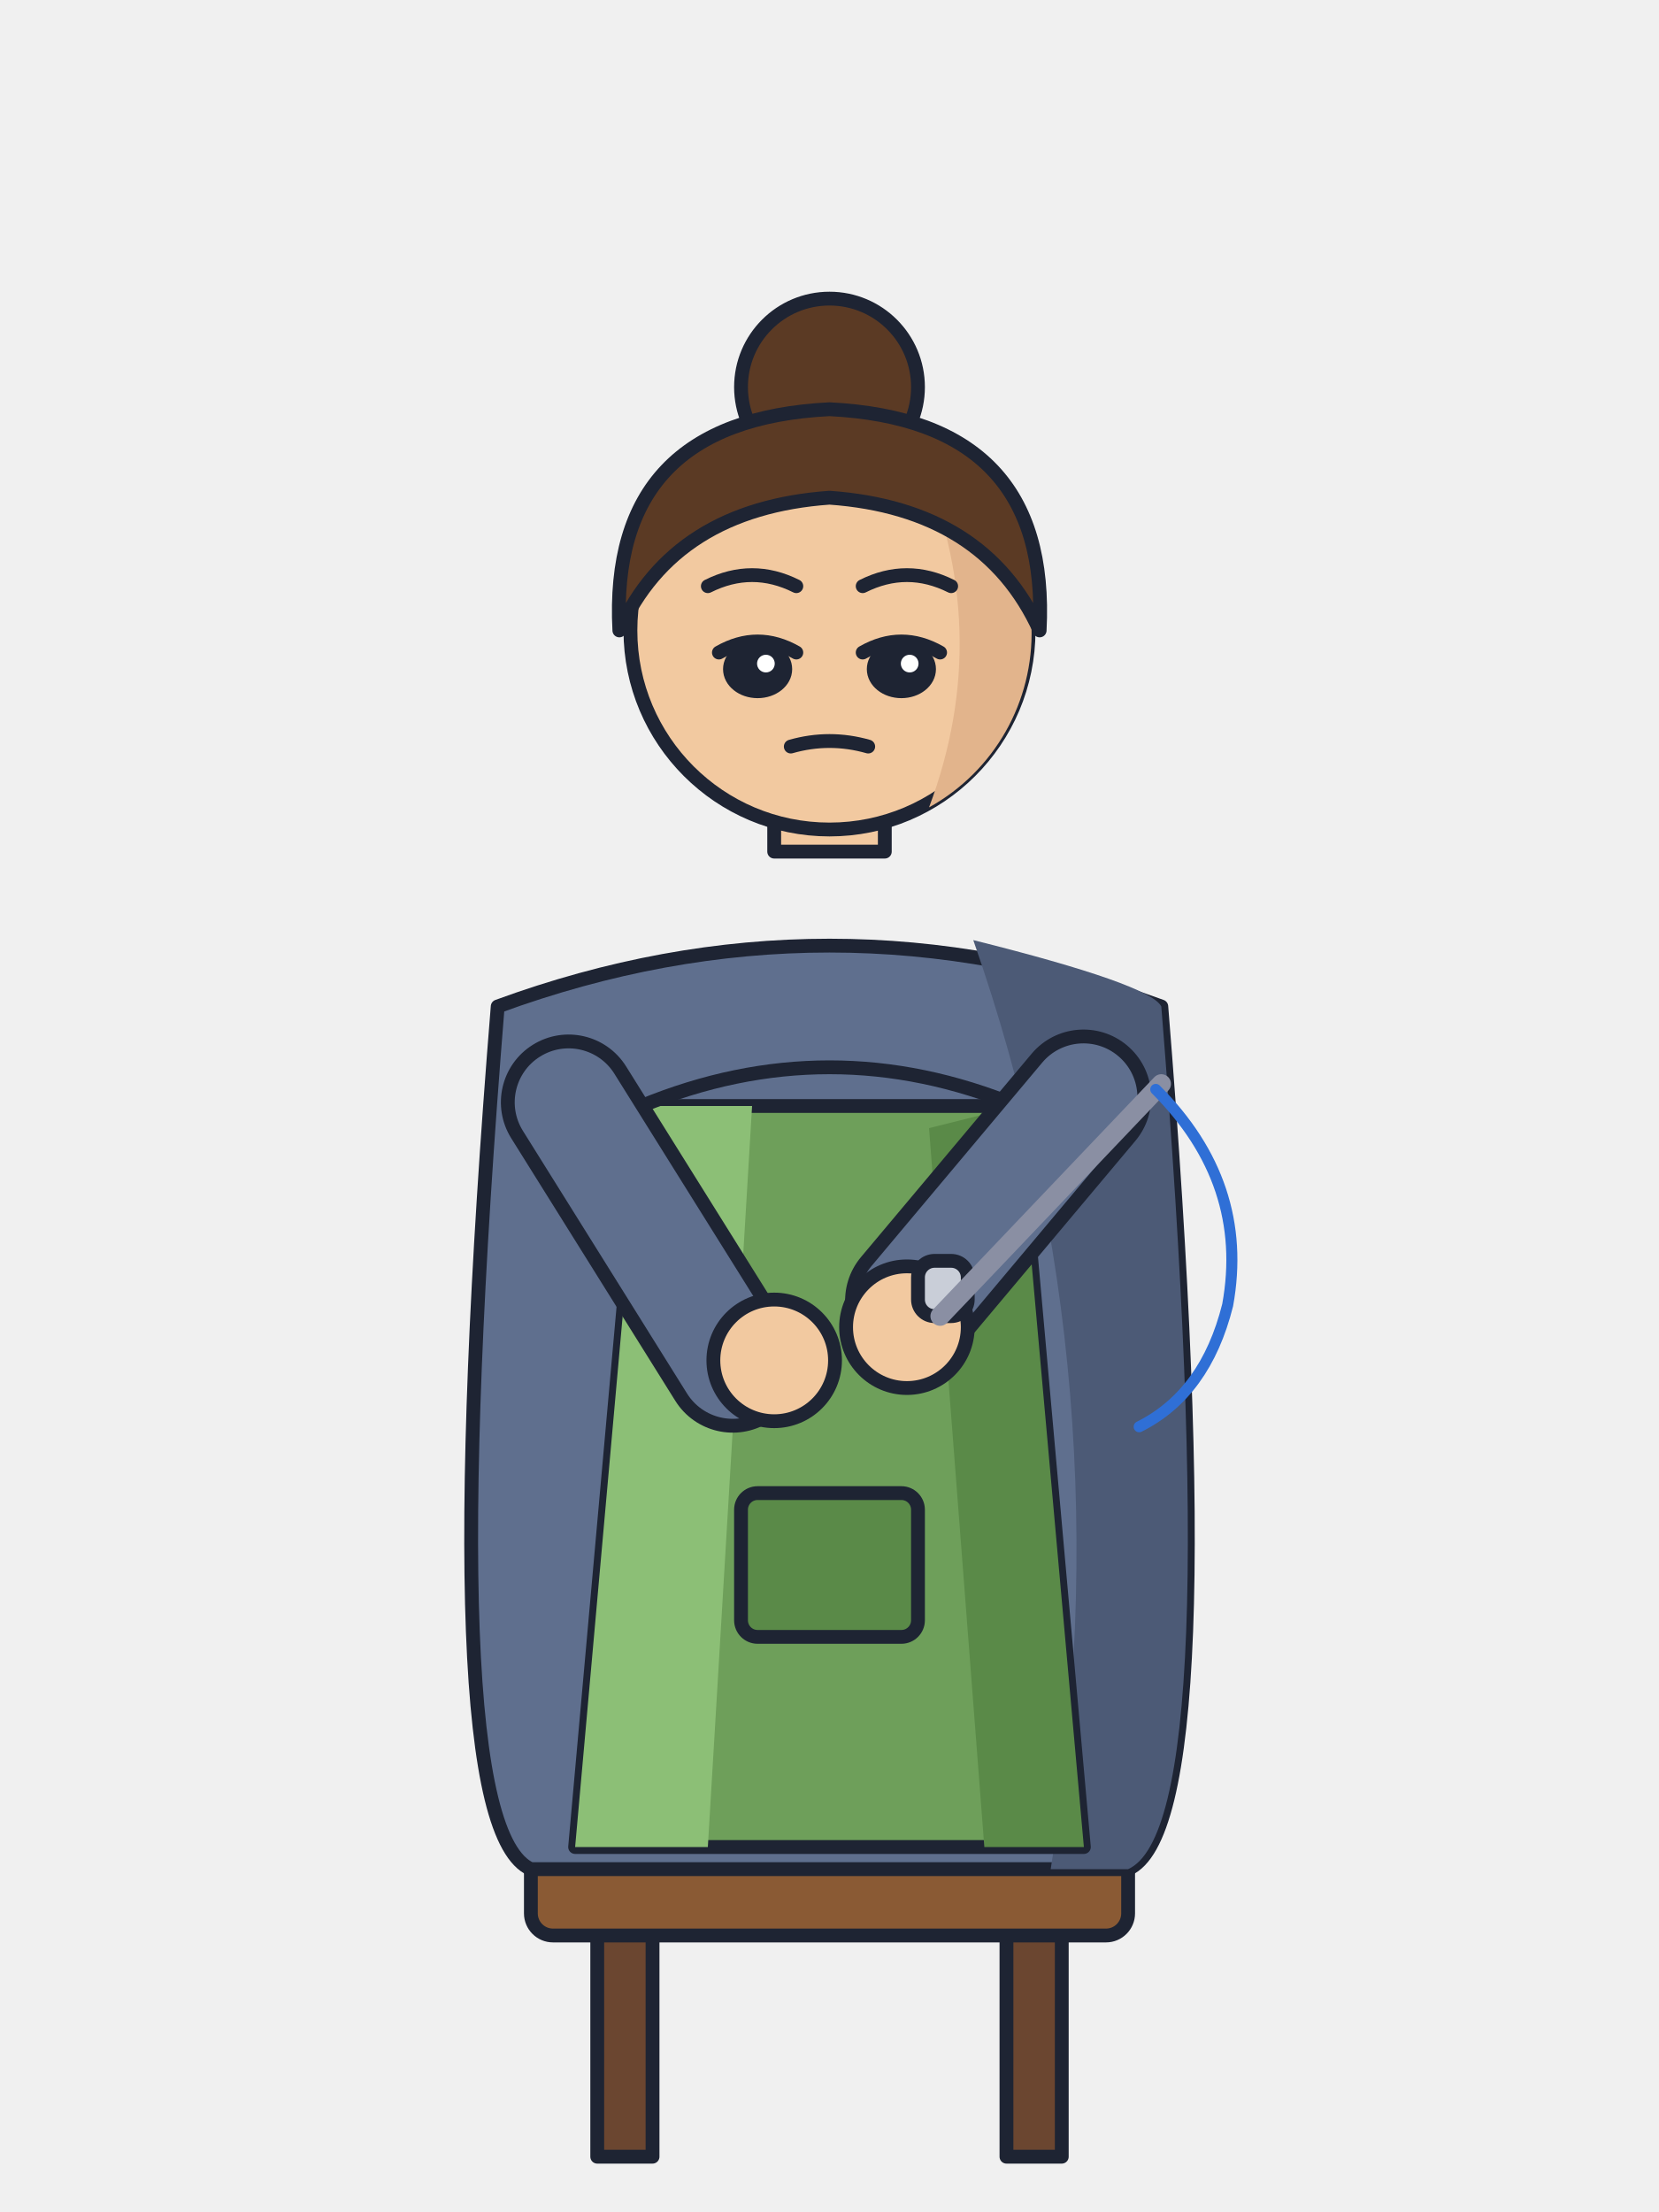
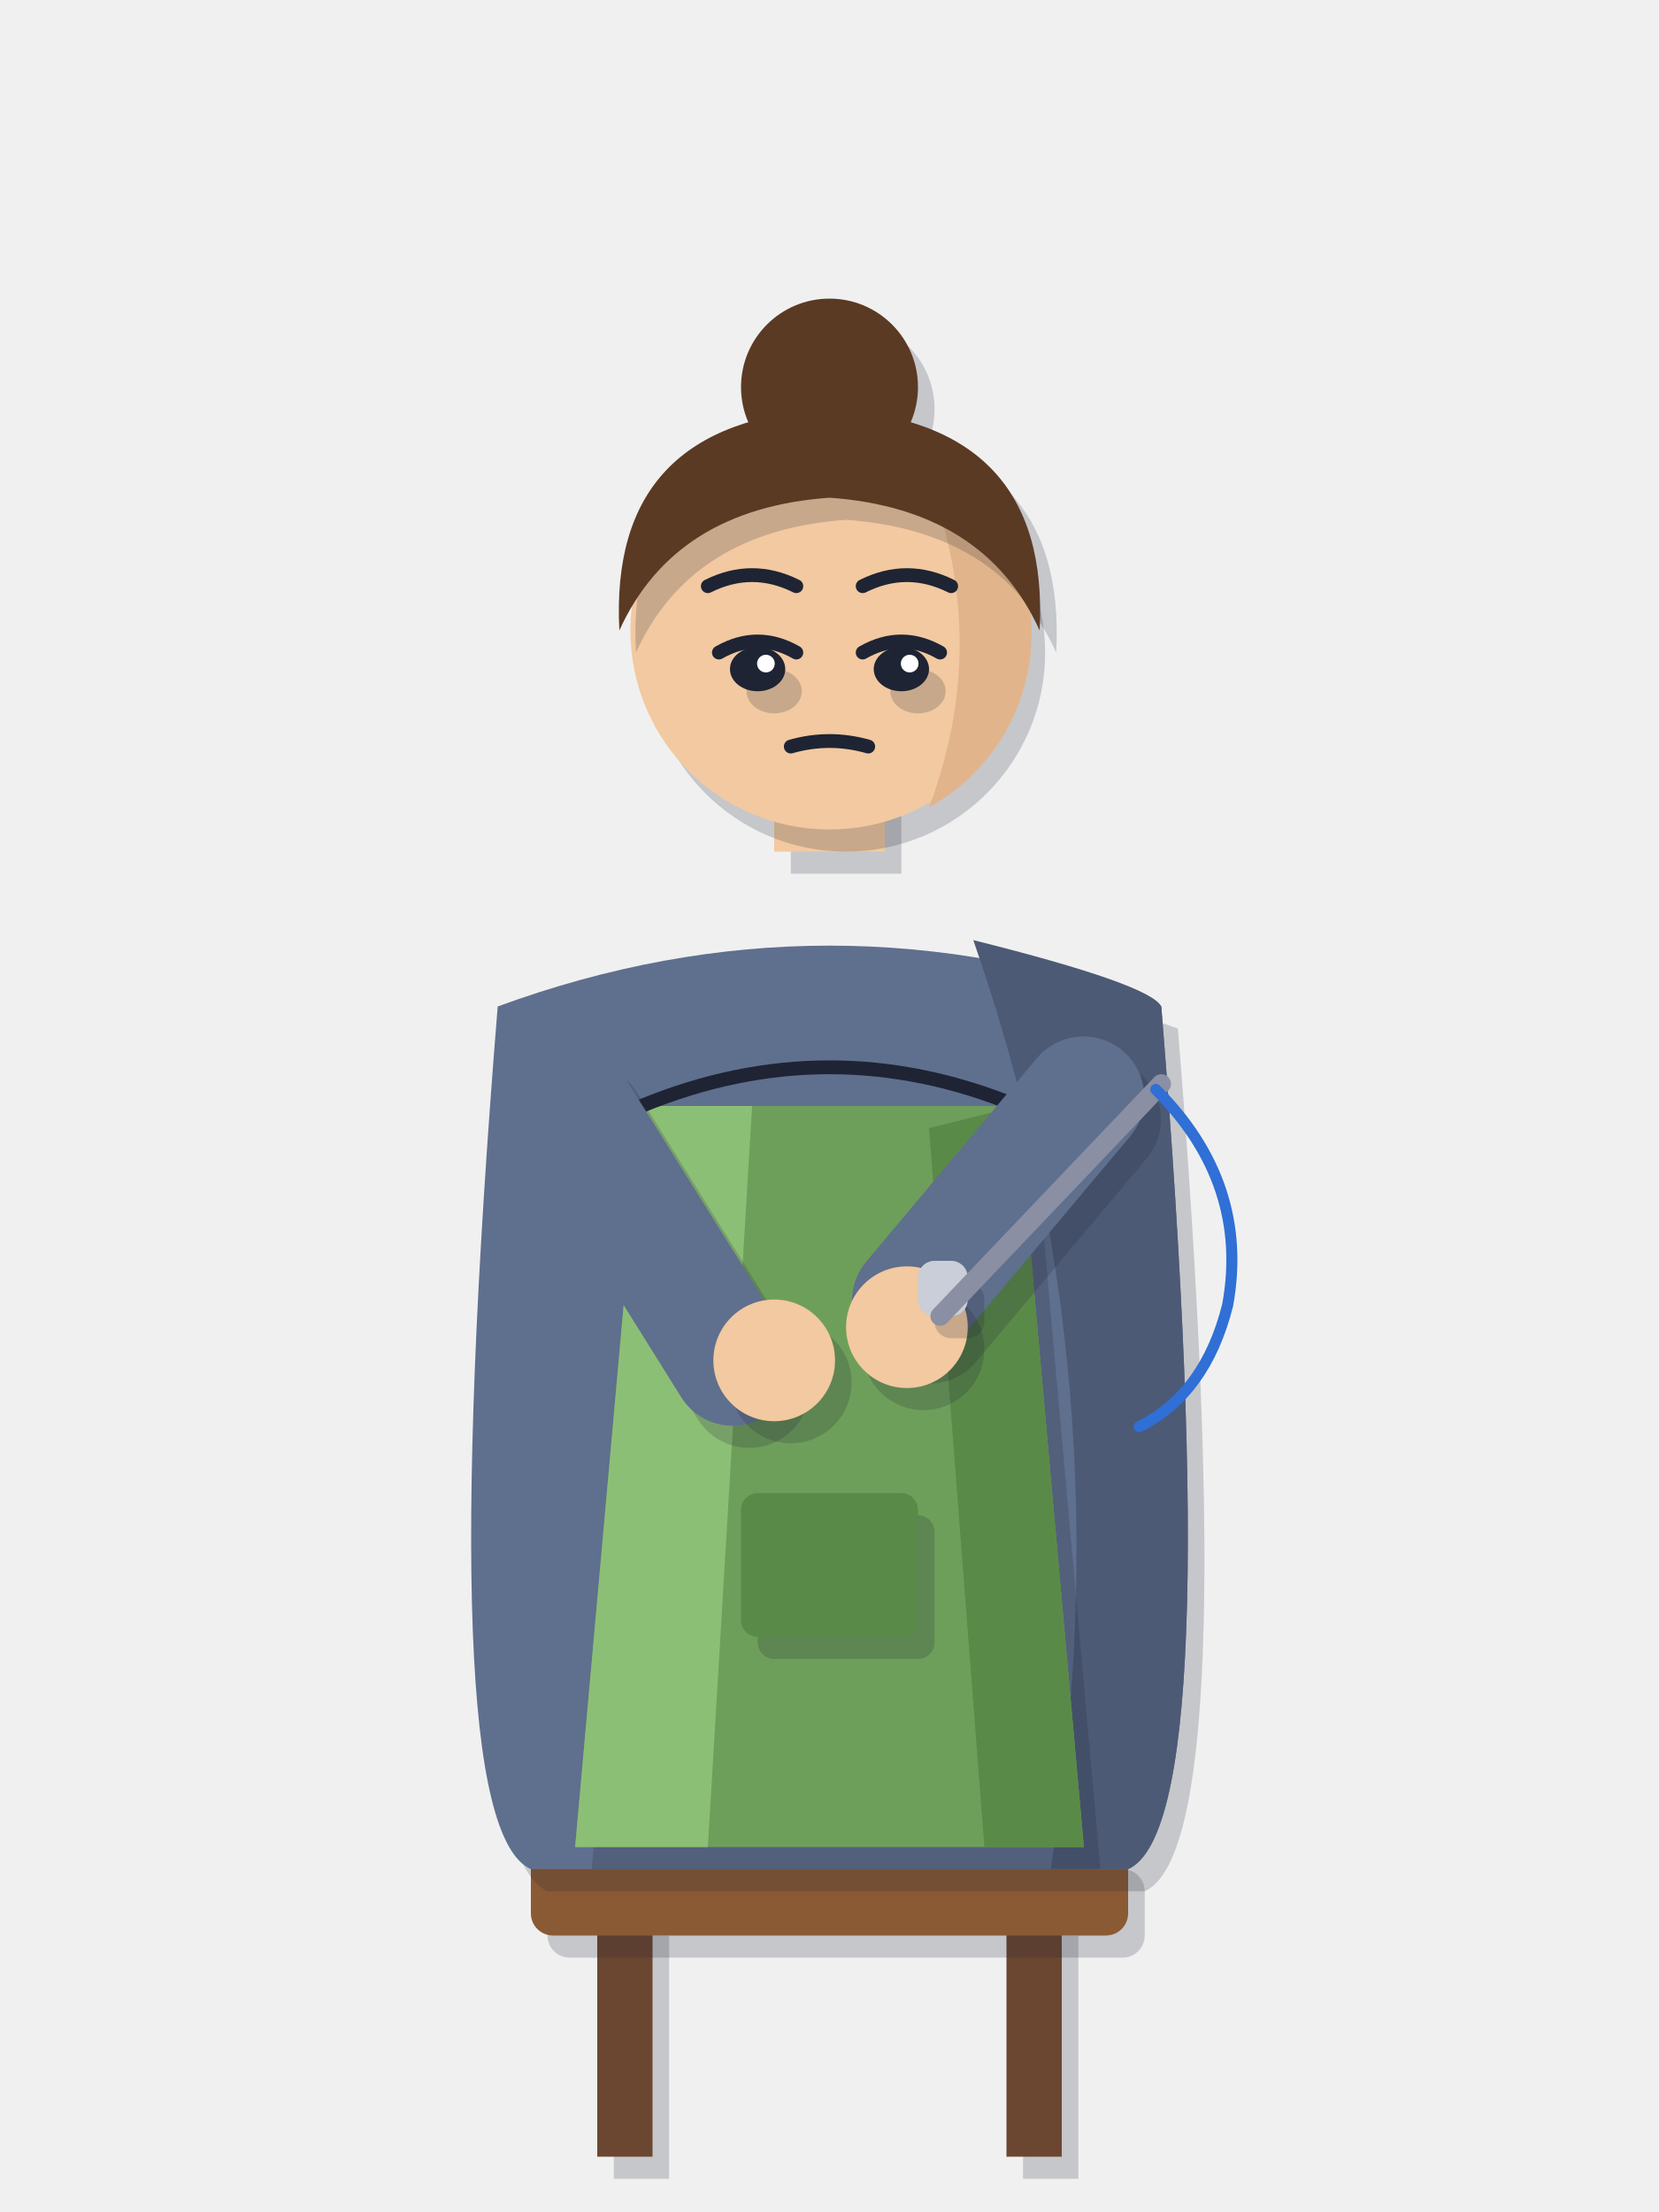
<svg xmlns="http://www.w3.org/2000/svg" viewBox="0 0 300 400" role="img" aria-label="Кравчиня">
-   <g stroke="#1E2433" stroke-width="2.5" stroke-linejoin="round" stroke-linecap="round">
-     <rect x="108" y="346" width="10" height="44" fill="#6B4630" />
-     <rect x="182" y="346" width="10" height="44" fill="#6B4630" />
-     <rect x="96" y="334" width="108" height="16" rx="4" fill="#8A5A34" />
-     <path d="M90 182Q78 330 96 338H204Q222 330 210 182Q150 160 90 182Z" fill="#5F6F8E" />
+   <g stroke-linejoin="round" stroke-linecap="round">
+     <rect x="108" y="346" width="10" height="44" fill="#1E2433" stroke="none" opacity="0.20" transform="translate(3 4)" />
+     <rect x="108" y="346" width="10" height="44" fill="#6B4630" stroke="none" />
+     <rect x="182" y="346" width="10" height="44" fill="#1E2433" stroke="none" opacity="0.20" transform="translate(3 4)" />
+     <rect x="182" y="346" width="10" height="44" fill="#6B4630" stroke="none" />
+     <rect x="96" y="334" width="108" height="16" rx="4" fill="#1E2433" stroke="none" opacity="0.20" transform="translate(3 4)" />
+     <rect x="96" y="334" width="108" height="16" rx="4" fill="#8A5A34" stroke="none" />
+     <path d="M90 182Q78 330 96 338H204Q222 330 210 182Q150 160 90 182Z" fill="#1E2433" stroke="none" opacity="0.20" transform="translate(3 4)" />
+     <path d="M90 182Q78 330 96 338H204Q222 330 210 182Q150 160 90 182Z" fill="#5F6F8E" stroke="none" />
    <path d="M176 170Q208 178 210 182Q222 330 204 338H190Q204 250 176 170Z" fill="#4C5A76" stroke="none" />
-     <path d="M116 200H184L196 334H104Z" fill="#6E9F5A" />
+     <path d="M116 200H184L196 334H104Z" fill="#1E2433" stroke="none" opacity="0.20" transform="translate(3 4)" />
+     <path d="M116 200H184L196 334H104Z" fill="#6E9F5A" stroke="none" />
    <path d="M116 200H136L128 334H104Z" fill="#8CBF76" stroke="none" />
    <path d="M168 204L184 200L196 334H178Z" fill="#5A8A48" stroke="none" />
-     <rect x="134" y="270" width="32" height="26" rx="3" fill="#5A8A48" />
-     <path d="M116 200Q150 186 184 200" fill="none" />
-     <rect x="86" y="190" width="22" height="78" rx="11" fill="#5F6F8E" transform="rotate(-32 97 190)" />
-     <rect x="192" y="190" width="22" height="70" rx="11" fill="#5F6F8E" transform="rotate(40 203 190)" />
-     <circle cx="140" cy="246" r="11" fill="#F2C9A0" />
-     <circle cx="164" cy="240" r="11" fill="#F2C9A0" />
-     <rect x="166" y="228" width="9" height="10" rx="3" fill="#C9CED8" />
+     <rect x="134" y="270" width="32" height="26" rx="3" fill="#1E2433" stroke="none" opacity="0.20" transform="translate(3 4)" />
+     <rect x="134" y="270" width="32" height="26" rx="3" fill="#5A8A48" stroke="none" />
+     <path d="M116 200Q150 186 184 200" fill="none" stroke="#1E2433" stroke-width="2.5" />
+     <rect x="86" y="190" width="22" height="78" rx="11" fill="#1E2433" transform="translate(3 4) rotate(-32 97 190)" stroke="none" opacity="0.20" />
+     <rect x="86" y="190" width="22" height="78" rx="11" fill="#5F6F8E" transform="rotate(-32 97 190)" stroke="none" />
+     <rect x="192" y="190" width="22" height="70" rx="11" fill="#1E2433" transform="translate(3 4) rotate(40 203 190)" stroke="none" opacity="0.20" />
+     <rect x="192" y="190" width="22" height="70" rx="11" fill="#5F6F8E" transform="rotate(40 203 190)" stroke="none" />
+     <circle cx="140" cy="246" r="11" fill="#1E2433" stroke="none" opacity="0.20" transform="translate(3 4)" />
+     <circle cx="140" cy="246" r="11" fill="#F2C9A0" stroke="none" />
+     <circle cx="164" cy="240" r="11" fill="#1E2433" stroke="none" opacity="0.20" transform="translate(3 4)" />
+     <circle cx="164" cy="240" r="11" fill="#F2C9A0" stroke="none" />
+     <rect x="166" y="228" width="9" height="10" rx="3" fill="#1E2433" stroke="none" opacity="0.20" transform="translate(3 4)" />
+     <rect x="166" y="228" width="9" height="10" rx="3" fill="#C9CED8" stroke="none" />
    <path d="M170 238L210 196" fill="none" stroke="#8A8FA3" stroke-width="3.5" />
    <path d="M209 197Q226 214 222 236Q218 252 206 258" fill="none" stroke="#2F6FD6" stroke-width="2" />
-     <rect x="140" y="134" width="20" height="20" fill="#F2C9A0" />
-     <circle cx="150" cy="114" r="36" fill="#F2C9A0" />
+     <rect x="140" y="134" width="20" height="20" fill="#1E2433" stroke="none" opacity="0.20" transform="translate(3 4)" />
+     <rect x="140" y="134" width="20" height="20" fill="#F2C9A0" stroke="none" />
+     <circle cx="150" cy="114" r="36" fill="#1E2433" stroke="none" opacity="0.20" transform="translate(3 4)" />
+     <circle cx="150" cy="114" r="36" fill="#F2C9A0" stroke="none" />
    <path d="M166 82A36 36 0 0 1 168 146Q180 114 166 82Z" fill="#E2B48C" stroke="none" />
-     <circle cx="150" cy="70" r="16" fill="#5B3A24" />
-     <path d="M112 114Q110 76 150 74Q190 76 188 114Q178 92 150 90Q122 92 112 114Z" fill="#5B3A24" />
-     <path d="M130 118Q137 114 144 118" fill="none" />
-     <path d="M156 118Q163 114 170 118" fill="none" />
-     <ellipse cx="137" cy="121" rx="5" ry="4" fill="#1E2433" />
-     <ellipse cx="163" cy="121" rx="5" ry="4" fill="#1E2433" />
+     <circle cx="150" cy="70" r="16" fill="#1E2433" stroke="none" opacity="0.20" transform="translate(3 4)" />
+     <circle cx="150" cy="70" r="16" fill="#5B3A24" stroke="none" />
+     <path d="M112 114Q110 76 150 74Q190 76 188 114Q178 92 150 90Q122 92 112 114Z" fill="#1E2433" stroke="none" opacity="0.20" transform="translate(3 4)" />
+     <path d="M112 114Q110 76 150 74Q190 76 188 114Q178 92 150 90Q122 92 112 114Z" fill="#5B3A24" stroke="none" />
+     <path d="M130 118Q137 114 144 118" fill="none" stroke="#1E2433" stroke-width="2.5" />
+     <path d="M156 118Q163 114 170 118" fill="none" stroke="#1E2433" stroke-width="2.5" />
+     <ellipse cx="137" cy="121" rx="5" ry="4" fill="#1E2433" stroke="none" opacity="0.20" transform="translate(3 4)" />
+     <ellipse cx="137" cy="121" rx="5" ry="4" fill="#1E2433" stroke="none" />
+     <ellipse cx="163" cy="121" rx="5" ry="4" fill="#1E2433" stroke="none" opacity="0.20" transform="translate(3 4)" />
+     <ellipse cx="163" cy="121" rx="5" ry="4" fill="#1E2433" stroke="none" />
    <circle cx="138.5" cy="120" r="1.6" fill="#FFFFFF" stroke="none" />
    <circle cx="164.5" cy="120" r="1.6" fill="#FFFFFF" stroke="none" />
-     <path d="M128 106Q136 102 144 106" fill="none" />
-     <path d="M156 106Q164 102 172 106" fill="none" />
-     <path d="M143 135Q150 133 157 135" fill="none" />
+     <path d="M128 106Q136 102 144 106" fill="none" stroke="#1E2433" stroke-width="2.5" />
+     <path d="M156 106Q164 102 172 106" fill="none" stroke="#1E2433" stroke-width="2.5" />
+     <path d="M143 135Q150 133 157 135" fill="none" stroke="#1E2433" stroke-width="2.5" />
  </g>
</svg>
